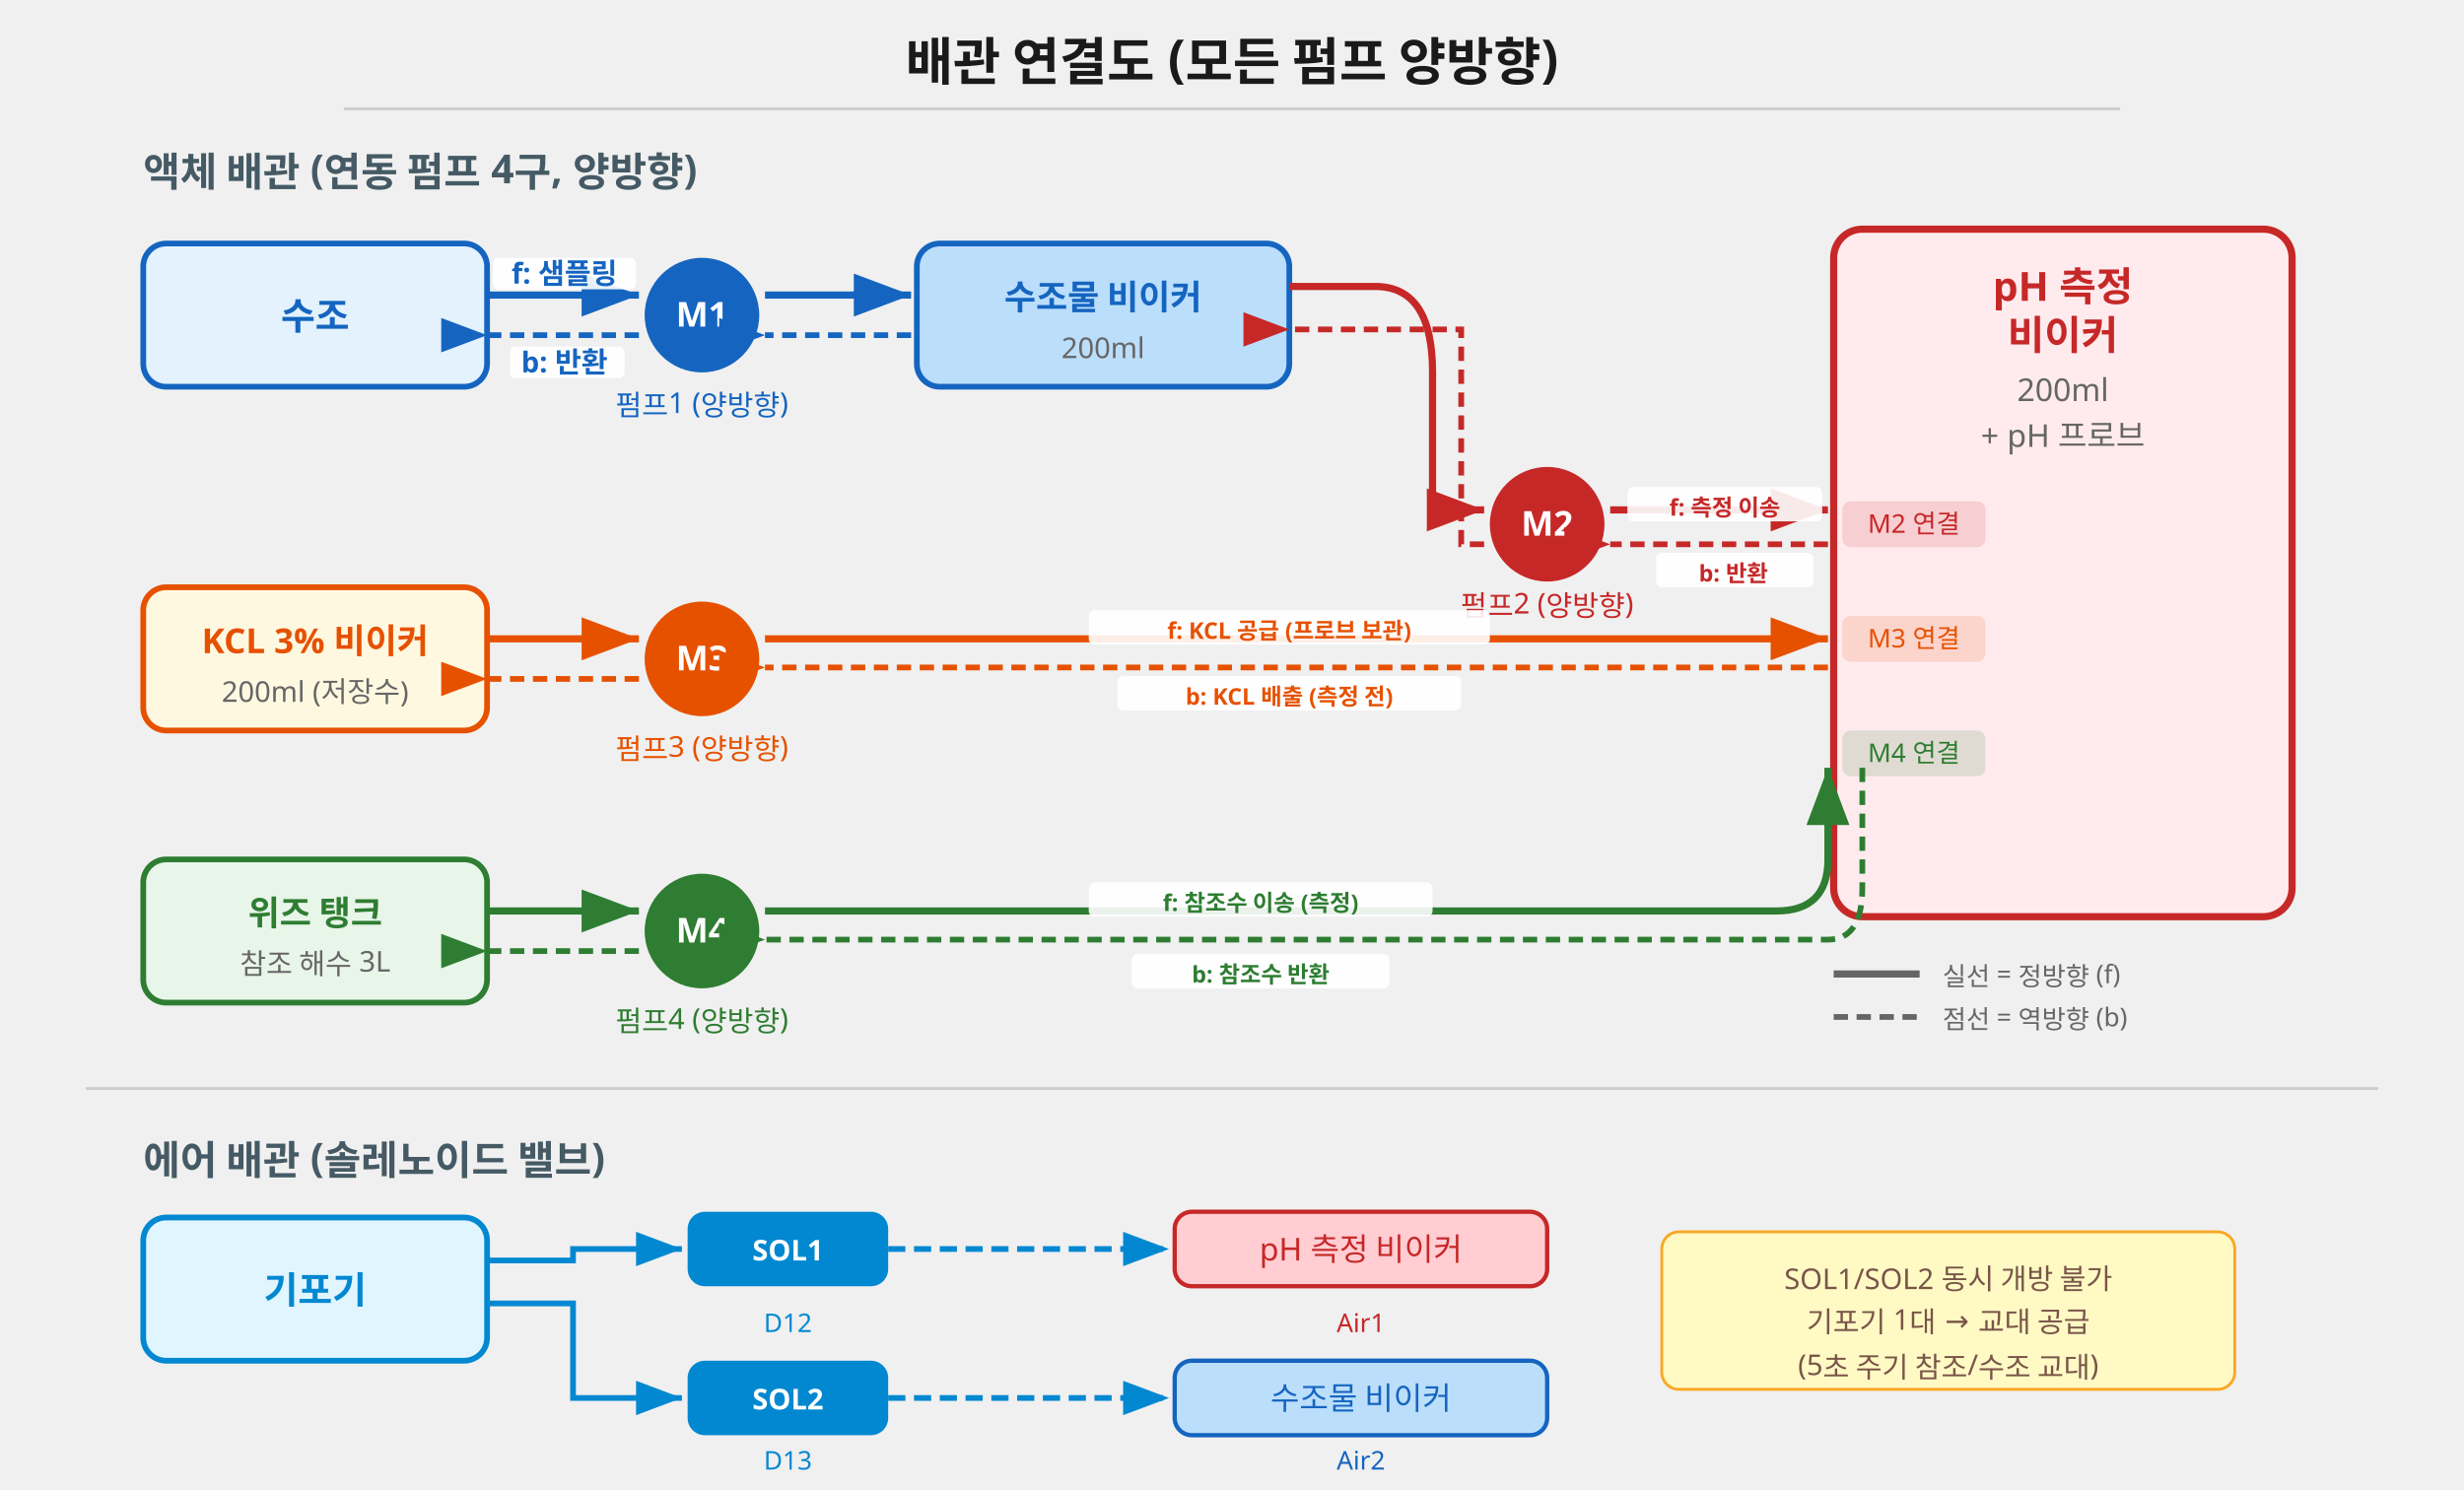
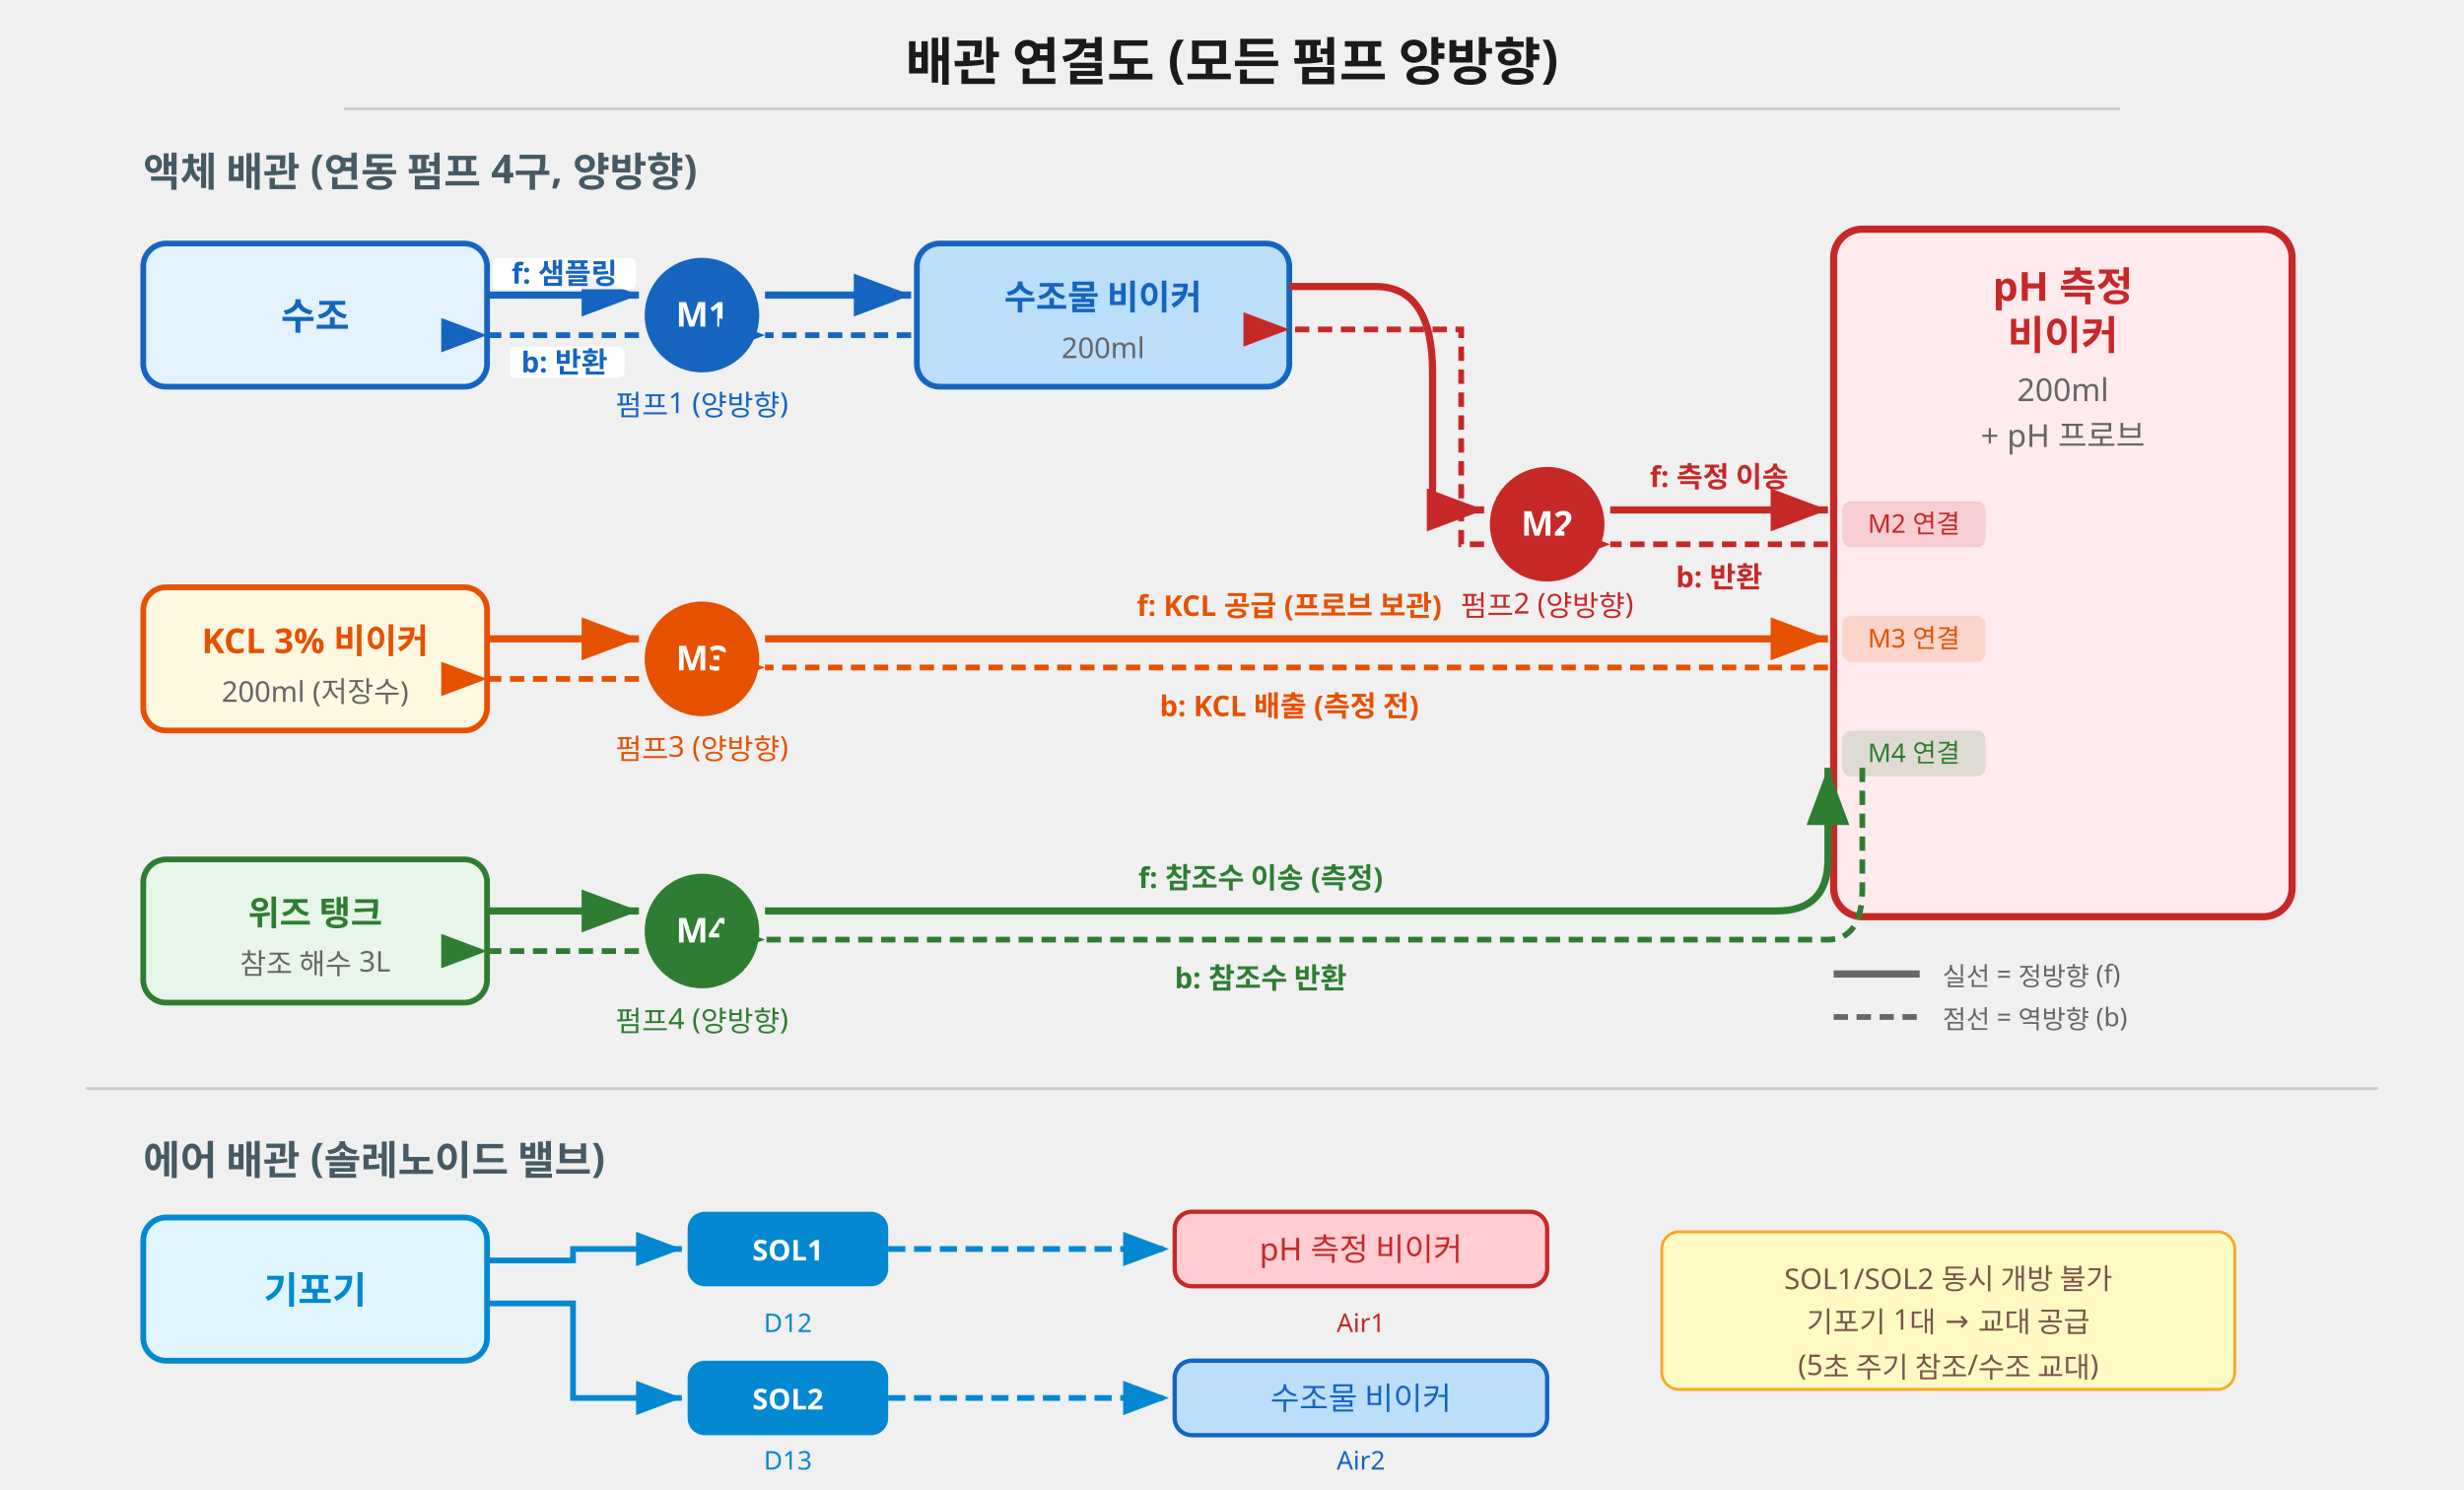
<svg xmlns="http://www.w3.org/2000/svg" viewBox="0 0 860 520" font-family="'Malgun Gothic', 'Apple SD Gothic Neo', sans-serif" font-size="12">
  <defs>
    <marker id="arr-b" markerWidth="8" markerHeight="6" refX="8" refY="3" orient="auto">
      <path d="M0,0 L8,3 L0,6 Z" fill="#1565C0" />
    </marker>
    <marker id="arr-b-rev" markerWidth="8" markerHeight="6" refX="0" refY="3" orient="auto">
      <path d="M8,0 L0,3 L8,6 Z" fill="#1565C0" />
    </marker>
    <marker id="arr-r" markerWidth="8" markerHeight="6" refX="8" refY="3" orient="auto">
      <path d="M0,0 L8,3 L0,6 Z" fill="#C62828" />
    </marker>
    <marker id="arr-r-rev" markerWidth="8" markerHeight="6" refX="0" refY="3" orient="auto">
      <path d="M8,0 L0,3 L8,6 Z" fill="#C62828" />
    </marker>
    <marker id="arr-o" markerWidth="8" markerHeight="6" refX="8" refY="3" orient="auto">
      <path d="M0,0 L8,3 L0,6 Z" fill="#E65100" />
    </marker>
    <marker id="arr-o-rev" markerWidth="8" markerHeight="6" refX="0" refY="3" orient="auto">
      <path d="M8,0 L0,3 L8,6 Z" fill="#E65100" />
    </marker>
    <marker id="arr-g" markerWidth="8" markerHeight="6" refX="8" refY="3" orient="auto">
      <path d="M0,0 L8,3 L0,6 Z" fill="#2E7D32" />
    </marker>
    <marker id="arr-g-rev" markerWidth="8" markerHeight="6" refX="0" refY="3" orient="auto">
      <path d="M8,0 L0,3 L8,6 Z" fill="#2E7D32" />
    </marker>
    <marker id="arr-air" markerWidth="8" markerHeight="6" refX="8" refY="3" orient="auto">
      <path d="M0,0 L8,3 L0,6 Z" fill="#0288D1" />
    </marker>
  </defs>
  <text x="430" y="28" text-anchor="middle" font-size="18" font-weight="bold" fill="#1a1a1a">배관 연결도 (모든 펌프 양방향)</text>
  <line x1="120" y1="38" x2="740" y2="38" stroke="#ccc" stroke-width="1" />
  <text x="50" y="65" font-size="14" font-weight="bold" fill="#455A64">액체 배관 (연동 펌프 4구, 양방향)</text>
  <rect x="640" y="80" width="160" height="240" rx="10" fill="#FFEBEE" stroke="#C62828" stroke-width="2.5" />
  <text x="720" y="105" text-anchor="middle" font-size="14" font-weight="bold" fill="#C62828">pH 측정</text>
  <text x="720" y="122" text-anchor="middle" font-size="14" font-weight="bold" fill="#C62828">비이커</text>
  <text x="720" y="140" text-anchor="middle" font-size="11" fill="#666">200ml</text>
  <text x="720" y="156" text-anchor="middle" font-size="11" fill="#666">+ pH 프로브</text>
  <rect x="643" y="175" width="50" height="16" rx="3" fill="#C62828" opacity="0.15" />
  <text x="668" y="186" text-anchor="middle" font-size="9" fill="#C62828">M2 연결</text>
  <rect x="643" y="215" width="50" height="16" rx="3" fill="#E65100" opacity="0.15" />
  <text x="668" y="226" text-anchor="middle" font-size="9" fill="#E65100">M3 연결</text>
  <rect x="643" y="255" width="50" height="16" rx="3" fill="#2E7D32" opacity="0.15" />
  <text x="668" y="266" text-anchor="middle" font-size="9" fill="#2E7D32">M4 연결</text>
  <rect x="50" y="85" width="120" height="50" rx="8" fill="#E3F2FD" stroke="#1565C0" stroke-width="2" />
  <text x="110" y="115" text-anchor="middle" font-size="13" font-weight="bold" fill="#1565C0">수조</text>
  <circle cx="245" cy="110" r="20" fill="#1565C0" />
  <text x="245" y="114" text-anchor="middle" font-size="12" fill="white" font-weight="bold">M1</text>
  <rect x="320" y="85" width="130" height="50" rx="8" fill="#BBDEFB" stroke="#1565C0" stroke-width="2" />
  <text x="385" y="108" text-anchor="middle" font-size="12" font-weight="bold" fill="#1565C0">수조물 비이커</text>
  <text x="385" y="125" text-anchor="middle" font-size="10" fill="#666">200ml</text>
  <line x1="170" y1="103" x2="223" y2="103" stroke="#1565C0" stroke-width="2.5" marker-end="url(#arr-b)" />
  <line x1="267" y1="103" x2="318" y2="103" stroke="#1565C0" stroke-width="2.5" marker-end="url(#arr-b)" />
  <line x1="223" y1="117" x2="170" y2="117" stroke="#1565C0" stroke-width="2" stroke-dasharray="5,3" marker-end="url(#arr-b-rev)" />
  <line x1="318" y1="117" x2="267" y2="117" stroke="#1565C0" stroke-width="2" stroke-dasharray="5,3" marker-end="url(#arr-b-rev)" />
  <text x="245" y="145" text-anchor="middle" font-size="10" fill="#1565C0">펌프1 (양방향)</text>
  <rect x="172" y="90" width="50" height="11" rx="2" fill="white" opacity="0.9" />
  <text x="197" y="99" text-anchor="middle" font-size="10" fill="#1565C0" font-weight="bold">f: 샘플링</text>
  <rect x="178" y="121" width="40" height="11" rx="2" fill="white" opacity="0.9" />
  <text x="197" y="130" text-anchor="middle" font-size="10" fill="#1565C0" font-weight="bold">b: 반환</text>
  <circle cx="540" cy="183" r="20" fill="#C62828" />
  <text x="540" y="187" text-anchor="middle" font-size="12" fill="white" font-weight="bold">M2</text>
  <text x="540" y="215" text-anchor="middle" font-size="10" fill="#C62828">펌프2 (양방향)</text>
  <path d="M450,100 L480,100 Q500,100 500,130 L500,178 L518,178" fill="none" stroke="#C62828" stroke-width="2.5" marker-end="url(#arr-r)" />
  <path d="M562,178 L638,178" fill="none" stroke="#C62828" stroke-width="2.5" marker-end="url(#arr-r)" />
  <path d="M638,190 L562,190" fill="none" stroke="#C62828" stroke-width="2" stroke-dasharray="5,3" marker-end="url(#arr-r-rev)" />
  <path d="M518,190 L510,190 Q510,145 510,115 L460,115 L450,115" fill="none" stroke="#C62828" stroke-width="2" stroke-dasharray="5,3" marker-end="url(#arr-r-rev)" />
-   <rect x="568" y="170" width="68" height="12" rx="2" fill="white" opacity="0.9" />
-   <text x="602" y="180" text-anchor="middle" font-size="8" fill="#C62828" font-weight="bold">f: 측정 이송</text>
-   <rect x="578" y="193" width="55" height="12" rx="2" fill="white" opacity="0.9" />
-   <text x="605" y="203" text-anchor="middle" font-size="8" fill="#C62828" font-weight="bold">b: 반환</text>
+   <text x="600" y="170" text-anchor="middle" font-size="10" fill="#C62828" font-weight="bold">f: 측정 이송</text>
+   <text x="600" y="205" text-anchor="middle" font-size="10" fill="#C62828" font-weight="bold">b: 반환</text>
  <rect x="50" y="205" width="120" height="50" rx="8" fill="#FFF8E1" stroke="#E65100" stroke-width="2" />
  <text x="110" y="228" text-anchor="middle" font-size="12" font-weight="bold" fill="#E65100">KCL 3% 비이커</text>
  <text x="110" y="245" text-anchor="middle" font-size="10" fill="#666">200ml (저장수)</text>
  <circle cx="245" cy="230" r="20" fill="#E65100" />
  <text x="245" y="234" text-anchor="middle" font-size="12" fill="white" font-weight="bold">M3</text>
  <text x="245" y="265" text-anchor="middle" font-size="10" fill="#E65100">펌프3 (양방향)</text>
  <line x1="170" y1="223" x2="223" y2="223" stroke="#E65100" stroke-width="2.5" marker-end="url(#arr-o)" />
  <path d="M267,223 L638,223" fill="none" stroke="#E65100" stroke-width="2.5" marker-end="url(#arr-o)" />
  <line x1="223" y1="237" x2="170" y2="237" stroke="#E65100" stroke-width="2" stroke-dasharray="5,3" marker-end="url(#arr-o-rev)" />
  <path d="M638,233 L267,233" fill="none" stroke="#E65100" stroke-width="2" stroke-dasharray="5,3" marker-end="url(#arr-o-rev)" />
-   <rect x="380" y="213" width="140" height="12" rx="2" fill="white" opacity="0.9" />
-   <text x="450" y="223" text-anchor="middle" font-size="8" fill="#E65100" font-weight="bold">f: KCL 공급 (프로브 보관)</text>
-   <rect x="390" y="236" width="120" height="12" rx="2" fill="white" opacity="0.9" />
-   <text x="450" y="246" text-anchor="middle" font-size="8" fill="#E65100" font-weight="bold">b: KCL 배출 (측정 전)</text>
+   <text x="450" y="215" text-anchor="middle" font-size="10" fill="#E65100" font-weight="bold">f: KCL 공급 (프로브 보관)</text>
+   <text x="450" y="250" text-anchor="middle" font-size="10" fill="#E65100" font-weight="bold">b: KCL 배출 (측정 전)</text>
  <rect x="50" y="300" width="120" height="50" rx="8" fill="#E8F5E9" stroke="#2E7D32" stroke-width="2" />
  <text x="110" y="323" text-anchor="middle" font-size="12" font-weight="bold" fill="#2E7D32">위즈 탱크</text>
  <text x="110" y="340" text-anchor="middle" font-size="10" fill="#666">참조 해수 3L</text>
  <circle cx="245" cy="325" r="20" fill="#2E7D32" />
  <text x="245" y="329" text-anchor="middle" font-size="12" fill="white" font-weight="bold">M4</text>
  <text x="245" y="360" text-anchor="middle" font-size="10" fill="#2E7D32">펌프4 (양방향)</text>
  <line x1="170" y1="318" x2="223" y2="318" stroke="#2E7D32" stroke-width="2.5" marker-end="url(#arr-g)" />
  <path d="M267,318 L620,318 Q638,318 638,300 L638,268" fill="none" stroke="#2E7D32" stroke-width="2.5" marker-end="url(#arr-g)" />
  <line x1="223" y1="332" x2="170" y2="332" stroke="#2E7D32" stroke-width="2" stroke-dasharray="5,3" marker-end="url(#arr-g-rev)" />
  <path d="M650,268 L650,310 Q650,328 638,328 L267,328" fill="none" stroke="#2E7D32" stroke-width="2" stroke-dasharray="5,3" marker-end="url(#arr-g-rev)" />
-   <rect x="380" y="308" width="120" height="12" rx="2" fill="white" opacity="0.9" />
-   <text x="440" y="318" text-anchor="middle" font-size="8" fill="#2E7D32" font-weight="bold">f: 참조수 이송 (측정)</text>
-   <rect x="395" y="333" width="90" height="12" rx="2" fill="white" opacity="0.9" />
-   <text x="440" y="343" text-anchor="middle" font-size="8" fill="#2E7D32" font-weight="bold">b: 참조수 반환</text>
+   <text x="440" y="310" text-anchor="middle" font-size="10" fill="#2E7D32" font-weight="bold">f: 참조수 이송 (측정)</text>
+   <text x="440" y="345" text-anchor="middle" font-size="10" fill="#2E7D32" font-weight="bold">b: 참조수 반환</text>
  <line x1="30" y1="380" x2="830" y2="380" stroke="#ccc" stroke-width="1" />
  <text x="50" y="410" font-size="14" font-weight="bold" fill="#455A64">에어 배관 (솔레노이드 밸브)</text>
  <rect x="50" y="425" width="120" height="50" rx="8" fill="#E1F5FE" stroke="#0288D1" stroke-width="2" />
  <text x="110" y="455" text-anchor="middle" font-size="13" font-weight="bold" fill="#0288D1">기포기</text>
  <rect x="240" y="423" width="70" height="26" rx="6" fill="#0288D1" />
  <text x="275" y="440" text-anchor="middle" font-size="10" fill="white" font-weight="bold">SOL1</text>
  <text x="275" y="465" text-anchor="middle" font-size="9" fill="#0288D1">D12</text>
  <path d="M170,440 L200,440 L200,436 L238,436" fill="none" stroke="#0288D1" stroke-width="2" marker-end="url(#arr-air)" />
  <rect x="410" y="423" width="130" height="26" rx="6" fill="#FFCDD2" stroke="#C62828" stroke-width="1.5" />
  <text x="475" y="440" text-anchor="middle" font-size="11" fill="#C62828">pH 측정 비이커</text>
  <text x="475" y="465" text-anchor="middle" font-size="9" fill="#C62828">Air1</text>
  <line x1="310" y1="436" x2="408" y2="436" stroke="#0288D1" stroke-width="2" stroke-dasharray="6,3" marker-end="url(#arr-air)" />
  <rect x="240" y="475" width="70" height="26" rx="6" fill="#0288D1" />
  <text x="275" y="492" text-anchor="middle" font-size="10" fill="white" font-weight="bold">SOL2</text>
  <text x="275" y="513" text-anchor="middle" font-size="9" fill="#0288D1">D13</text>
  <path d="M170,455 L200,455 L200,488 L238,488" fill="none" stroke="#0288D1" stroke-width="2" marker-end="url(#arr-air)" />
  <rect x="410" y="475" width="130" height="26" rx="6" fill="#BBDEFB" stroke="#1565C0" stroke-width="1.5" />
  <text x="475" y="492" text-anchor="middle" font-size="11" fill="#1565C0">수조물 비이커</text>
  <text x="475" y="513" text-anchor="middle" font-size="9" fill="#1565C0">Air2</text>
  <line x1="310" y1="488" x2="408" y2="488" stroke="#0288D1" stroke-width="2" stroke-dasharray="6,3" marker-end="url(#arr-air)" />
  <rect x="580" y="430" width="200" height="55" rx="6" fill="#FFF9C4" stroke="#F9A825" stroke-width="1" />
  <text x="680" y="450" text-anchor="middle" font-size="10" fill="#795548">SOL1/SOL2 동시 개방 불가</text>
  <text x="680" y="465" text-anchor="middle" font-size="10" fill="#795548">기포기 1대 → 교대 공급</text>
  <text x="680" y="480" text-anchor="middle" font-size="10" fill="#795548">(5초 주기 참조/수조 교대)</text>
  <line x1="640" y1="340" x2="670" y2="340" stroke="#666" stroke-width="2.5" />
  <text x="678" y="344" font-size="9" fill="#666">실선 = 정방향 (f)</text>
  <line x1="640" y1="355" x2="670" y2="355" stroke="#666" stroke-width="2" stroke-dasharray="5,3" />
  <text x="678" y="359" font-size="9" fill="#666">점선 = 역방향 (b)</text>
</svg>
